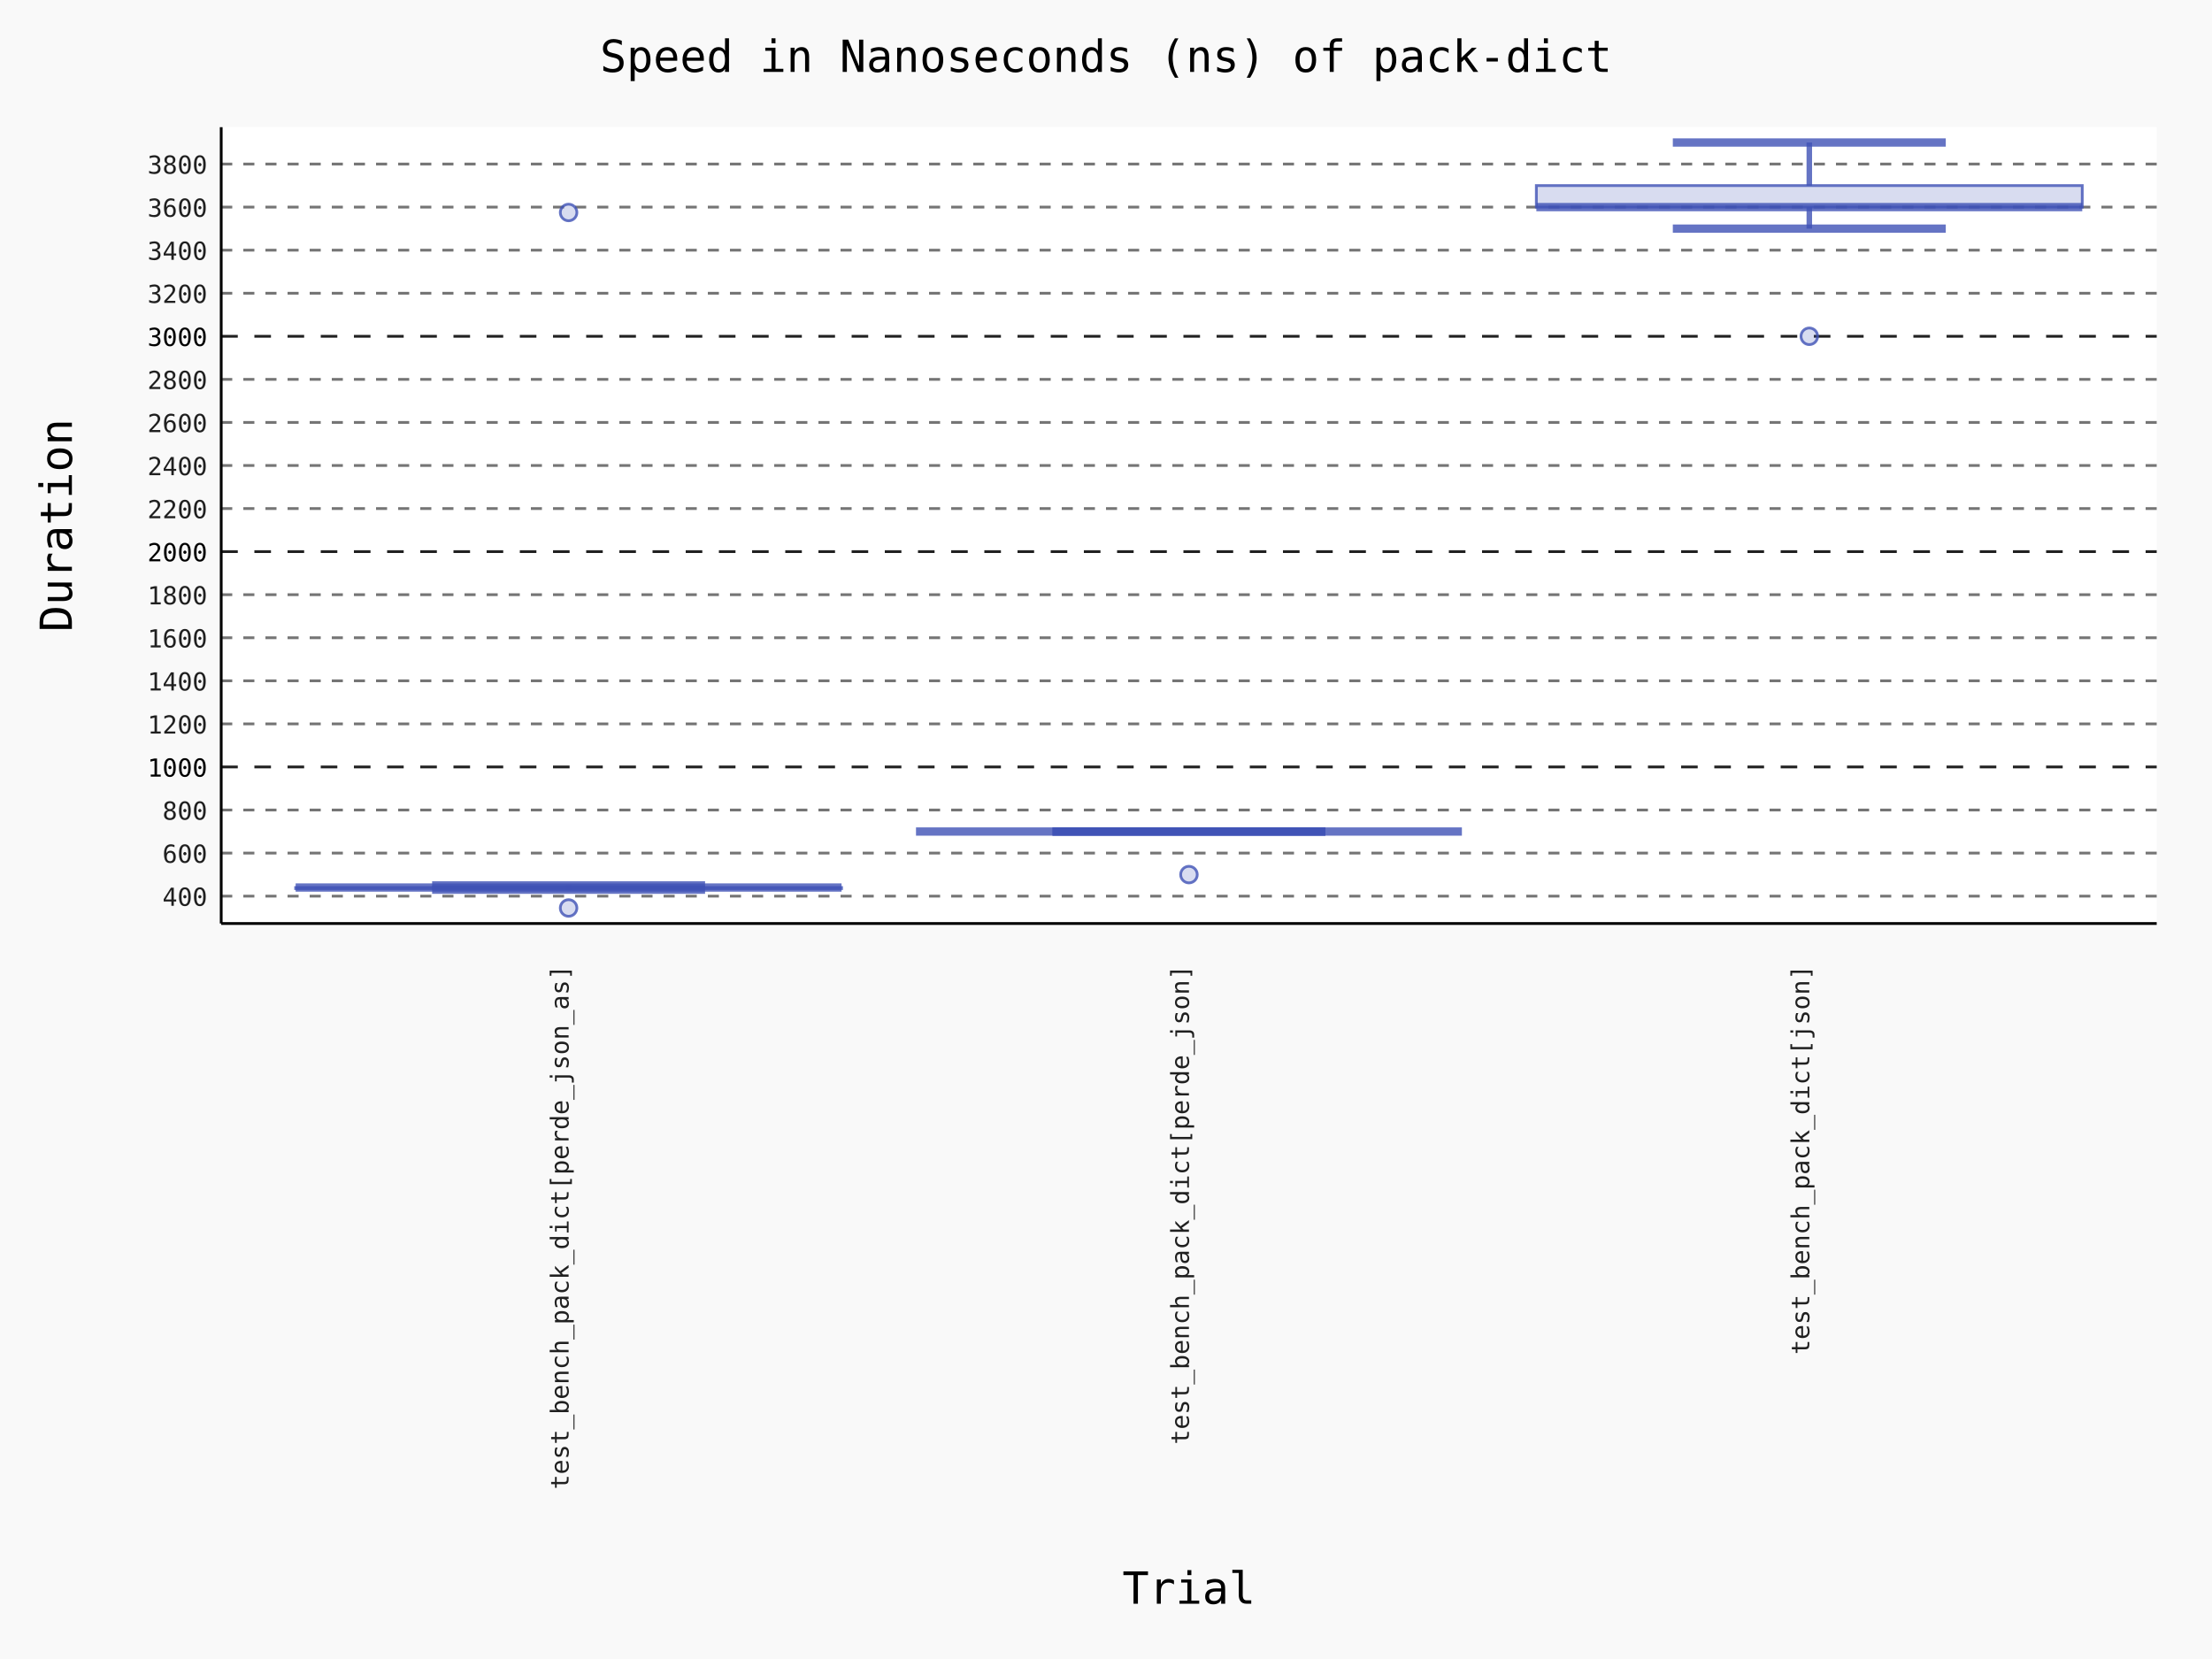
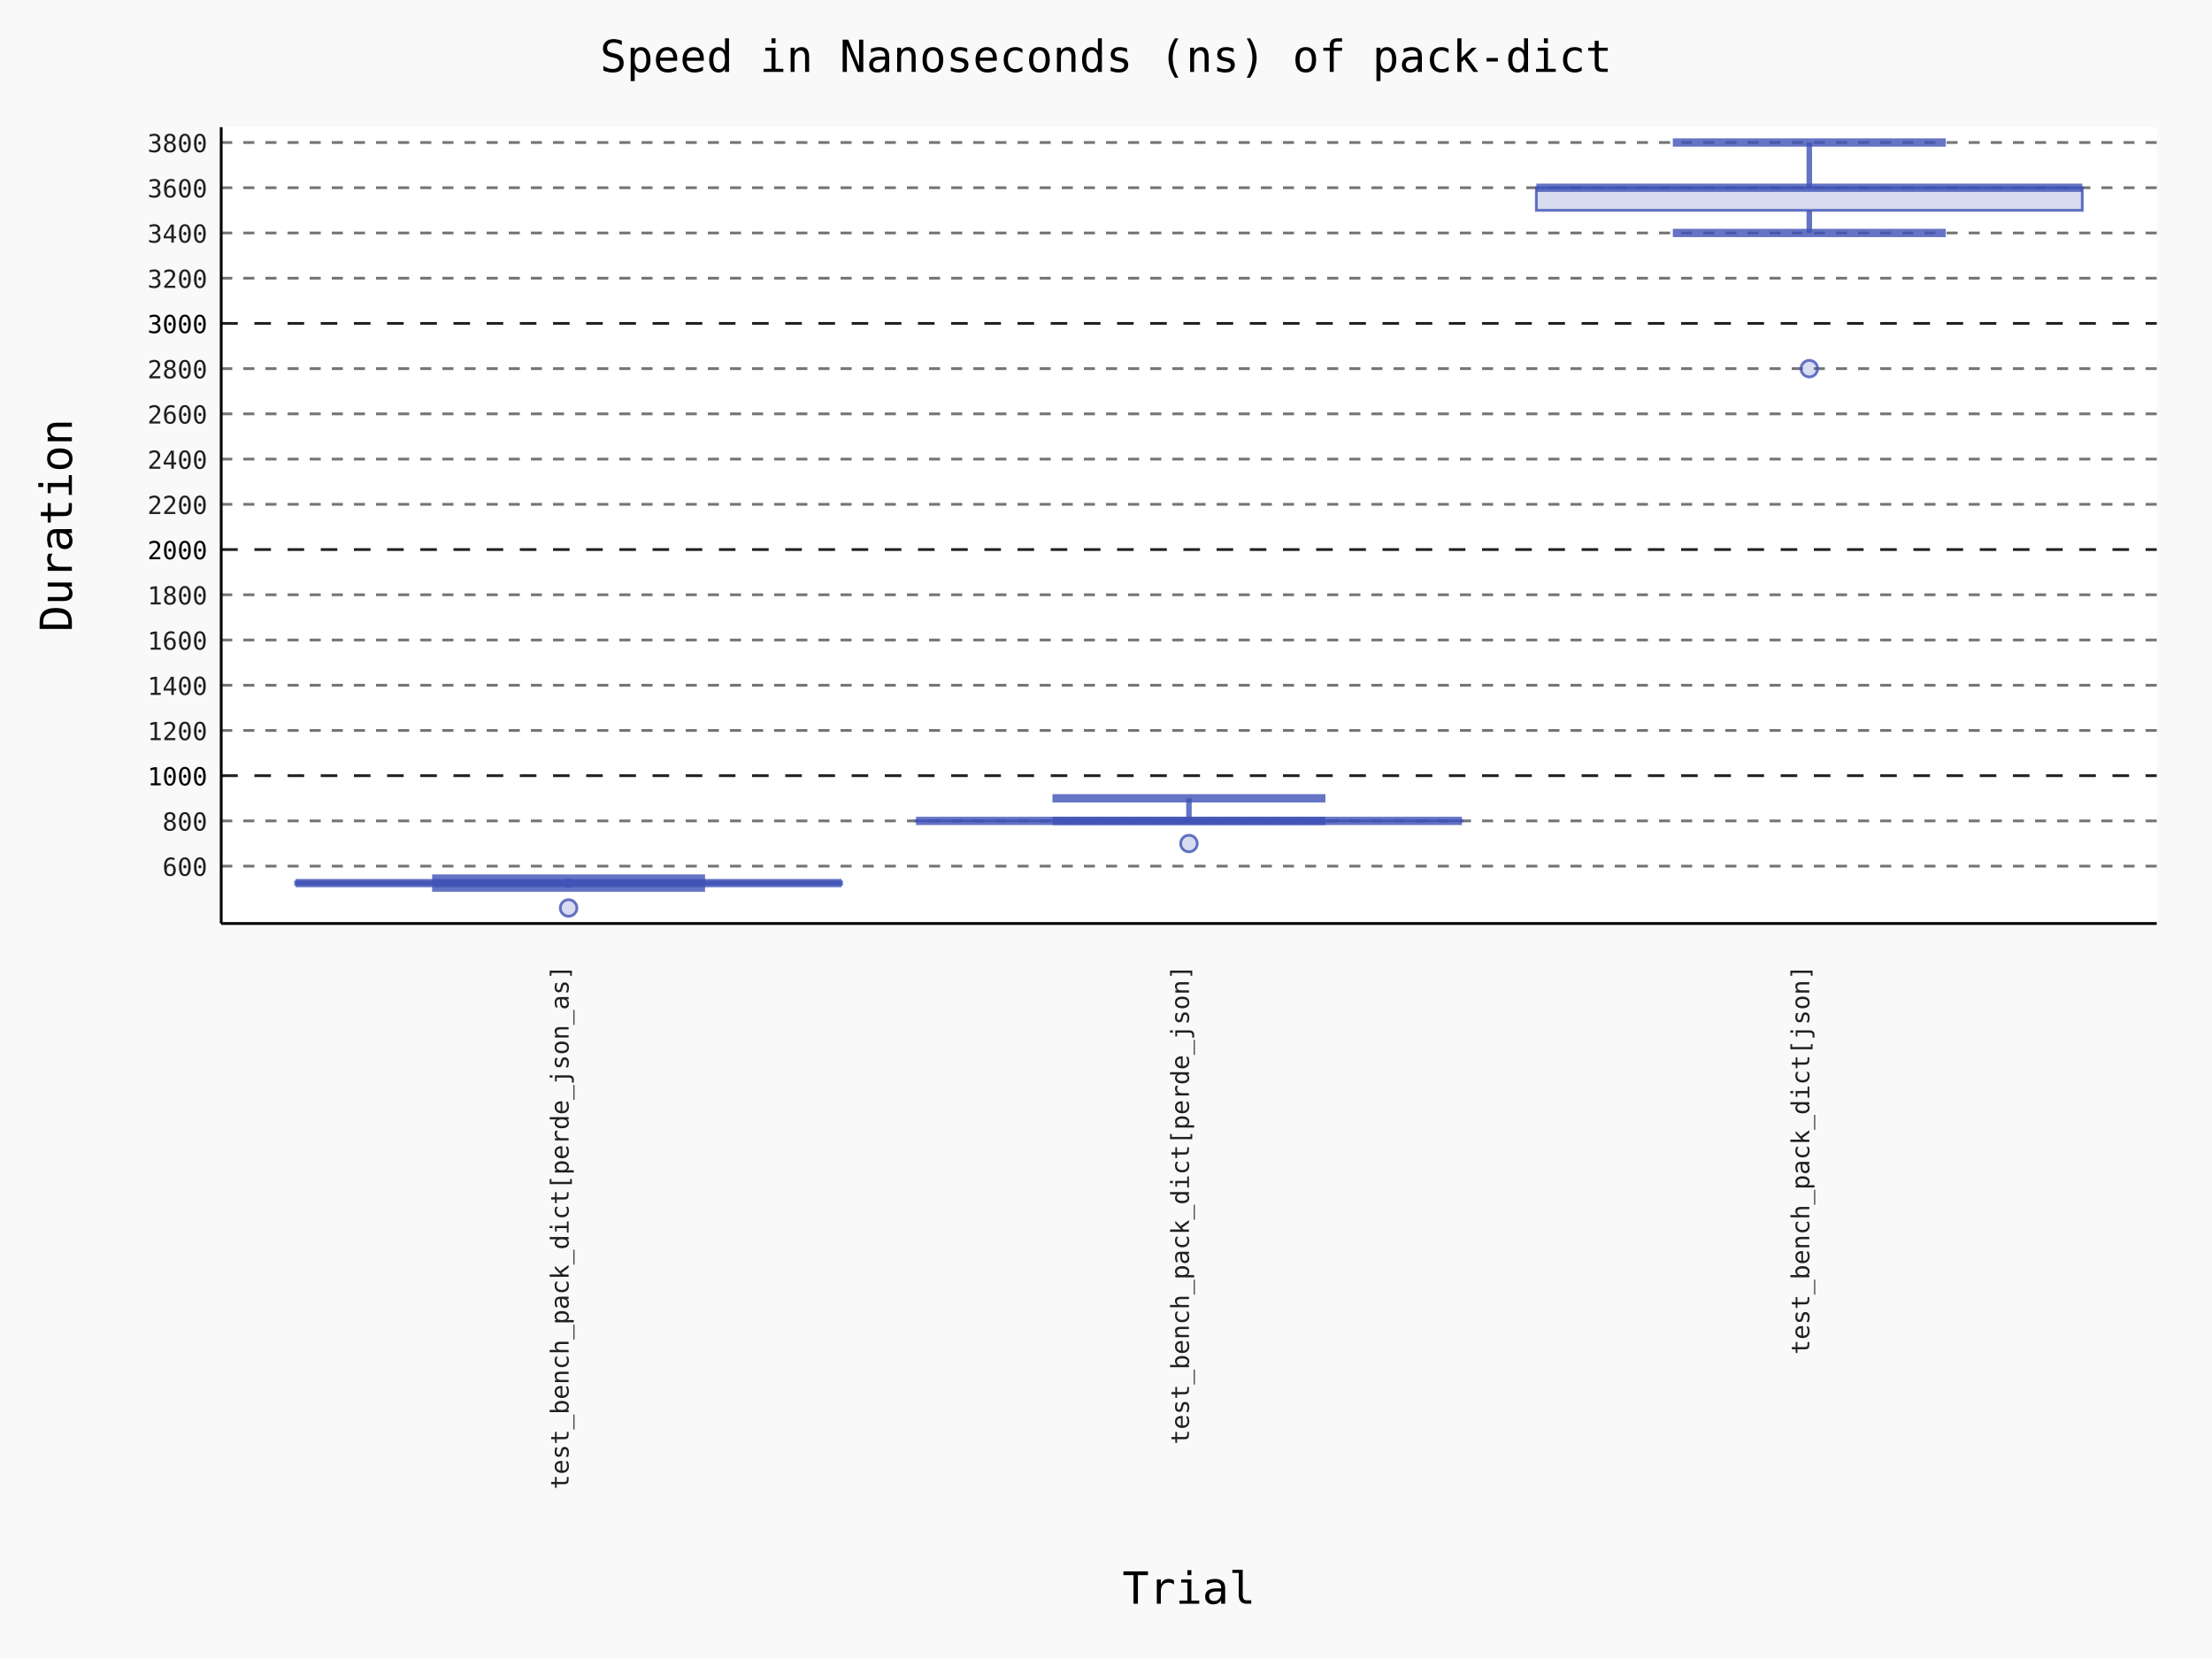
- <svg xmlns="http://www.w3.org/2000/svg" class="pygal-chart" id="chart-31943097-12bb-4db2-bc1d-b39670f446d2" viewBox="0 0 800 600">
+ <svg xmlns="http://www.w3.org/2000/svg" class="pygal-chart" id="chart-df8d7dcd-d5b7-458d-81ca-6d377846290e" viewBox="0 0 800 600">
  <defs>
-     <style type="text/css">#chart-31943097-12bb-4db2-bc1d-b39670f446d2{-webkit-user-select:none;-webkit-font-smoothing:antialiased;font-family:Consolas,"Deja Vu Sans Mono","Bitstream Vera Sans Mono","Courier New",monospace}#chart-31943097-12bb-4db2-bc1d-b39670f446d2 .title{font-family:Consolas,"Deja Vu Sans Mono","Bitstream Vera Sans Mono","Courier New",monospace;font-size:16px}#chart-31943097-12bb-4db2-bc1d-b39670f446d2 .legends .legend text{font-family:Consolas,"Deja Vu Sans Mono","Bitstream Vera Sans Mono","Courier New",monospace;font-size:14px}#chart-31943097-12bb-4db2-bc1d-b39670f446d2 .axis text{font-family:Consolas,"Deja Vu Sans Mono","Bitstream Vera Sans Mono","Courier New",monospace;font-size:10px}#chart-31943097-12bb-4db2-bc1d-b39670f446d2 .axis text.major{font-family:Consolas,"Deja Vu Sans Mono","Bitstream Vera Sans Mono","Courier New",monospace;font-size:10px}#chart-31943097-12bb-4db2-bc1d-b39670f446d2 .text-overlay text.value{font-family:Consolas,"Deja Vu Sans Mono","Bitstream Vera Sans Mono","Courier New",monospace;font-size:16px}#chart-31943097-12bb-4db2-bc1d-b39670f446d2 .text-overlay text.label{font-family:Consolas,"Deja Vu Sans Mono","Bitstream Vera Sans Mono","Courier New",monospace;font-size:10px}#chart-31943097-12bb-4db2-bc1d-b39670f446d2 .tooltip{font-family:Consolas,"Deja Vu Sans Mono","Bitstream Vera Sans Mono","Courier New",monospace;font-size:14px}#chart-31943097-12bb-4db2-bc1d-b39670f446d2 text.no_data{font-family:Consolas,"Deja Vu Sans Mono","Bitstream Vera Sans Mono","Courier New",monospace;font-size:64px}
- #chart-31943097-12bb-4db2-bc1d-b39670f446d2{background-color:rgba(249,249,249,1)}#chart-31943097-12bb-4db2-bc1d-b39670f446d2 path,#chart-31943097-12bb-4db2-bc1d-b39670f446d2 line,#chart-31943097-12bb-4db2-bc1d-b39670f446d2 rect,#chart-31943097-12bb-4db2-bc1d-b39670f446d2 circle{-webkit-transition:150ms;-moz-transition:150ms;transition:150ms}#chart-31943097-12bb-4db2-bc1d-b39670f446d2 .graph &gt; .background{fill:rgba(249,249,249,1)}#chart-31943097-12bb-4db2-bc1d-b39670f446d2 .plot &gt; .background{fill:rgba(255,255,255,1)}#chart-31943097-12bb-4db2-bc1d-b39670f446d2 .graph{fill:rgba(0,0,0,.87)}#chart-31943097-12bb-4db2-bc1d-b39670f446d2 text.no_data{fill:rgba(0,0,0,1)}#chart-31943097-12bb-4db2-bc1d-b39670f446d2 .title{fill:rgba(0,0,0,1)}#chart-31943097-12bb-4db2-bc1d-b39670f446d2 .legends .legend text{fill:rgba(0,0,0,.87)}#chart-31943097-12bb-4db2-bc1d-b39670f446d2 .legends .legend:hover text{fill:rgba(0,0,0,1)}#chart-31943097-12bb-4db2-bc1d-b39670f446d2 .axis .line{stroke:rgba(0,0,0,1)}#chart-31943097-12bb-4db2-bc1d-b39670f446d2 .axis .guide.line{stroke:rgba(0,0,0,.54)}#chart-31943097-12bb-4db2-bc1d-b39670f446d2 .axis .major.line{stroke:rgba(0,0,0,.87)}#chart-31943097-12bb-4db2-bc1d-b39670f446d2 .axis text.major{fill:rgba(0,0,0,1)}#chart-31943097-12bb-4db2-bc1d-b39670f446d2 .axis.y .guides:hover .guide.line,#chart-31943097-12bb-4db2-bc1d-b39670f446d2 .line-graph .axis.x .guides:hover .guide.line,#chart-31943097-12bb-4db2-bc1d-b39670f446d2 .stackedline-graph .axis.x .guides:hover .guide.line,#chart-31943097-12bb-4db2-bc1d-b39670f446d2 .xy-graph .axis.x .guides:hover .guide.line{stroke:rgba(0,0,0,1)}#chart-31943097-12bb-4db2-bc1d-b39670f446d2 .axis .guides:hover text{fill:rgba(0,0,0,1)}#chart-31943097-12bb-4db2-bc1d-b39670f446d2 .reactive{fill-opacity:.7;stroke-opacity:.8}#chart-31943097-12bb-4db2-bc1d-b39670f446d2 .ci{stroke:rgba(0,0,0,.87)}#chart-31943097-12bb-4db2-bc1d-b39670f446d2 .reactive.active,#chart-31943097-12bb-4db2-bc1d-b39670f446d2 .active .reactive{fill-opacity:.8;stroke-opacity:.9;stroke-width:4}#chart-31943097-12bb-4db2-bc1d-b39670f446d2 .ci .reactive.active{stroke-width:1.5}#chart-31943097-12bb-4db2-bc1d-b39670f446d2 .series text{fill:rgba(0,0,0,1)}#chart-31943097-12bb-4db2-bc1d-b39670f446d2 .tooltip rect{fill:rgba(255,255,255,1);stroke:rgba(0,0,0,1);-webkit-transition:opacity 150ms;-moz-transition:opacity 150ms;transition:opacity 150ms}#chart-31943097-12bb-4db2-bc1d-b39670f446d2 .tooltip .label{fill:rgba(0,0,0,.87)}#chart-31943097-12bb-4db2-bc1d-b39670f446d2 .tooltip .label{fill:rgba(0,0,0,.87)}#chart-31943097-12bb-4db2-bc1d-b39670f446d2 .tooltip .legend{font-size:.8em;fill:rgba(0,0,0,.54)}#chart-31943097-12bb-4db2-bc1d-b39670f446d2 .tooltip .x_label{font-size:.6em;fill:rgba(0,0,0,1)}#chart-31943097-12bb-4db2-bc1d-b39670f446d2 .tooltip .xlink{font-size:.5em;text-decoration:underline}#chart-31943097-12bb-4db2-bc1d-b39670f446d2 .tooltip .value{font-size:1.5em}#chart-31943097-12bb-4db2-bc1d-b39670f446d2 .bound{font-size:.5em}#chart-31943097-12bb-4db2-bc1d-b39670f446d2 .max-value{font-size:.75em;fill:rgba(0,0,0,.54)}#chart-31943097-12bb-4db2-bc1d-b39670f446d2 .map-element{fill:rgba(255,255,255,1);stroke:rgba(0,0,0,.54) !important}#chart-31943097-12bb-4db2-bc1d-b39670f446d2 .map-element .reactive{fill-opacity:inherit;stroke-opacity:inherit}#chart-31943097-12bb-4db2-bc1d-b39670f446d2 .color-0,#chart-31943097-12bb-4db2-bc1d-b39670f446d2 .color-0 a:visited{stroke:#3F51B5;fill:#3F51B5}#chart-31943097-12bb-4db2-bc1d-b39670f446d2 .color-1,#chart-31943097-12bb-4db2-bc1d-b39670f446d2 .color-1 a:visited{stroke:#3F51B5;fill:#3F51B5}#chart-31943097-12bb-4db2-bc1d-b39670f446d2 .color-2,#chart-31943097-12bb-4db2-bc1d-b39670f446d2 .color-2 a:visited{stroke:#3F51B5;fill:#3F51B5}#chart-31943097-12bb-4db2-bc1d-b39670f446d2 .text-overlay .color-0 text{fill:black}#chart-31943097-12bb-4db2-bc1d-b39670f446d2 .text-overlay .color-1 text{fill:black}#chart-31943097-12bb-4db2-bc1d-b39670f446d2 .text-overlay .color-2 text{fill:black}
- #chart-31943097-12bb-4db2-bc1d-b39670f446d2 text.no_data{text-anchor:middle}#chart-31943097-12bb-4db2-bc1d-b39670f446d2 .guide.line{fill:none}#chart-31943097-12bb-4db2-bc1d-b39670f446d2 .centered{text-anchor:middle}#chart-31943097-12bb-4db2-bc1d-b39670f446d2 .title{text-anchor:middle}#chart-31943097-12bb-4db2-bc1d-b39670f446d2 .legends .legend text{fill-opacity:1}#chart-31943097-12bb-4db2-bc1d-b39670f446d2 .axis.x text{text-anchor:middle}#chart-31943097-12bb-4db2-bc1d-b39670f446d2 .axis.x:not(.web) text[transform]{text-anchor:start}#chart-31943097-12bb-4db2-bc1d-b39670f446d2 .axis.x:not(.web) text[transform].backwards{text-anchor:end}#chart-31943097-12bb-4db2-bc1d-b39670f446d2 .axis.y text{text-anchor:end}#chart-31943097-12bb-4db2-bc1d-b39670f446d2 .axis.y text[transform].backwards{text-anchor:start}#chart-31943097-12bb-4db2-bc1d-b39670f446d2 .axis.y2 text{text-anchor:start}#chart-31943097-12bb-4db2-bc1d-b39670f446d2 .axis.y2 text[transform].backwards{text-anchor:end}#chart-31943097-12bb-4db2-bc1d-b39670f446d2 .axis .guide.line{stroke-dasharray:4,4}#chart-31943097-12bb-4db2-bc1d-b39670f446d2 .axis .major.guide.line{stroke-dasharray:6,6}#chart-31943097-12bb-4db2-bc1d-b39670f446d2 .horizontal .axis.y .guide.line,#chart-31943097-12bb-4db2-bc1d-b39670f446d2 .horizontal .axis.y2 .guide.line,#chart-31943097-12bb-4db2-bc1d-b39670f446d2 .vertical .axis.x .guide.line{opacity:0}#chart-31943097-12bb-4db2-bc1d-b39670f446d2 .horizontal .axis.always_show .guide.line,#chart-31943097-12bb-4db2-bc1d-b39670f446d2 .vertical .axis.always_show .guide.line{opacity:1 !important}#chart-31943097-12bb-4db2-bc1d-b39670f446d2 .axis.y .guides:hover .guide.line,#chart-31943097-12bb-4db2-bc1d-b39670f446d2 .axis.y2 .guides:hover .guide.line,#chart-31943097-12bb-4db2-bc1d-b39670f446d2 .axis.x .guides:hover .guide.line{opacity:1}#chart-31943097-12bb-4db2-bc1d-b39670f446d2 .axis .guides:hover text{opacity:1}#chart-31943097-12bb-4db2-bc1d-b39670f446d2 .nofill{fill:none}#chart-31943097-12bb-4db2-bc1d-b39670f446d2 .subtle-fill{fill-opacity:.2}#chart-31943097-12bb-4db2-bc1d-b39670f446d2 .dot{stroke-width:1px;fill-opacity:1}#chart-31943097-12bb-4db2-bc1d-b39670f446d2 .dot.active{stroke-width:5px}#chart-31943097-12bb-4db2-bc1d-b39670f446d2 .dot.negative{fill:transparent}#chart-31943097-12bb-4db2-bc1d-b39670f446d2 text,#chart-31943097-12bb-4db2-bc1d-b39670f446d2 tspan{stroke:none !important}#chart-31943097-12bb-4db2-bc1d-b39670f446d2 .series text.active{opacity:1}#chart-31943097-12bb-4db2-bc1d-b39670f446d2 .tooltip rect{fill-opacity:.95;stroke-width:.5}#chart-31943097-12bb-4db2-bc1d-b39670f446d2 .tooltip text{fill-opacity:1}#chart-31943097-12bb-4db2-bc1d-b39670f446d2 .showable{visibility:hidden}#chart-31943097-12bb-4db2-bc1d-b39670f446d2 .showable.shown{visibility:visible}#chart-31943097-12bb-4db2-bc1d-b39670f446d2 .gauge-background{fill:rgba(229,229,229,1);stroke:none}#chart-31943097-12bb-4db2-bc1d-b39670f446d2 .bg-lines{stroke:rgba(249,249,249,1);stroke-width:2px}
+     <style type="text/css">#chart-df8d7dcd-d5b7-458d-81ca-6d377846290e{-webkit-user-select:none;-webkit-font-smoothing:antialiased;font-family:Consolas,"Deja Vu Sans Mono","Bitstream Vera Sans Mono","Courier New",monospace}#chart-df8d7dcd-d5b7-458d-81ca-6d377846290e .title{font-family:Consolas,"Deja Vu Sans Mono","Bitstream Vera Sans Mono","Courier New",monospace;font-size:16px}#chart-df8d7dcd-d5b7-458d-81ca-6d377846290e .legends .legend text{font-family:Consolas,"Deja Vu Sans Mono","Bitstream Vera Sans Mono","Courier New",monospace;font-size:14px}#chart-df8d7dcd-d5b7-458d-81ca-6d377846290e .axis text{font-family:Consolas,"Deja Vu Sans Mono","Bitstream Vera Sans Mono","Courier New",monospace;font-size:10px}#chart-df8d7dcd-d5b7-458d-81ca-6d377846290e .axis text.major{font-family:Consolas,"Deja Vu Sans Mono","Bitstream Vera Sans Mono","Courier New",monospace;font-size:10px}#chart-df8d7dcd-d5b7-458d-81ca-6d377846290e .text-overlay text.value{font-family:Consolas,"Deja Vu Sans Mono","Bitstream Vera Sans Mono","Courier New",monospace;font-size:16px}#chart-df8d7dcd-d5b7-458d-81ca-6d377846290e .text-overlay text.label{font-family:Consolas,"Deja Vu Sans Mono","Bitstream Vera Sans Mono","Courier New",monospace;font-size:10px}#chart-df8d7dcd-d5b7-458d-81ca-6d377846290e .tooltip{font-family:Consolas,"Deja Vu Sans Mono","Bitstream Vera Sans Mono","Courier New",monospace;font-size:14px}#chart-df8d7dcd-d5b7-458d-81ca-6d377846290e text.no_data{font-family:Consolas,"Deja Vu Sans Mono","Bitstream Vera Sans Mono","Courier New",monospace;font-size:64px}
+ #chart-df8d7dcd-d5b7-458d-81ca-6d377846290e{background-color:rgba(249,249,249,1)}#chart-df8d7dcd-d5b7-458d-81ca-6d377846290e path,#chart-df8d7dcd-d5b7-458d-81ca-6d377846290e line,#chart-df8d7dcd-d5b7-458d-81ca-6d377846290e rect,#chart-df8d7dcd-d5b7-458d-81ca-6d377846290e circle{-webkit-transition:150ms;-moz-transition:150ms;transition:150ms}#chart-df8d7dcd-d5b7-458d-81ca-6d377846290e .graph &gt; .background{fill:rgba(249,249,249,1)}#chart-df8d7dcd-d5b7-458d-81ca-6d377846290e .plot &gt; .background{fill:rgba(255,255,255,1)}#chart-df8d7dcd-d5b7-458d-81ca-6d377846290e .graph{fill:rgba(0,0,0,.87)}#chart-df8d7dcd-d5b7-458d-81ca-6d377846290e text.no_data{fill:rgba(0,0,0,1)}#chart-df8d7dcd-d5b7-458d-81ca-6d377846290e .title{fill:rgba(0,0,0,1)}#chart-df8d7dcd-d5b7-458d-81ca-6d377846290e .legends .legend text{fill:rgba(0,0,0,.87)}#chart-df8d7dcd-d5b7-458d-81ca-6d377846290e .legends .legend:hover text{fill:rgba(0,0,0,1)}#chart-df8d7dcd-d5b7-458d-81ca-6d377846290e .axis .line{stroke:rgba(0,0,0,1)}#chart-df8d7dcd-d5b7-458d-81ca-6d377846290e .axis .guide.line{stroke:rgba(0,0,0,.54)}#chart-df8d7dcd-d5b7-458d-81ca-6d377846290e .axis .major.line{stroke:rgba(0,0,0,.87)}#chart-df8d7dcd-d5b7-458d-81ca-6d377846290e .axis text.major{fill:rgba(0,0,0,1)}#chart-df8d7dcd-d5b7-458d-81ca-6d377846290e .axis.y .guides:hover .guide.line,#chart-df8d7dcd-d5b7-458d-81ca-6d377846290e .line-graph .axis.x .guides:hover .guide.line,#chart-df8d7dcd-d5b7-458d-81ca-6d377846290e .stackedline-graph .axis.x .guides:hover .guide.line,#chart-df8d7dcd-d5b7-458d-81ca-6d377846290e .xy-graph .axis.x .guides:hover .guide.line{stroke:rgba(0,0,0,1)}#chart-df8d7dcd-d5b7-458d-81ca-6d377846290e .axis .guides:hover text{fill:rgba(0,0,0,1)}#chart-df8d7dcd-d5b7-458d-81ca-6d377846290e .reactive{fill-opacity:.7;stroke-opacity:.8}#chart-df8d7dcd-d5b7-458d-81ca-6d377846290e .ci{stroke:rgba(0,0,0,.87)}#chart-df8d7dcd-d5b7-458d-81ca-6d377846290e .reactive.active,#chart-df8d7dcd-d5b7-458d-81ca-6d377846290e .active .reactive{fill-opacity:.8;stroke-opacity:.9;stroke-width:4}#chart-df8d7dcd-d5b7-458d-81ca-6d377846290e .ci .reactive.active{stroke-width:1.5}#chart-df8d7dcd-d5b7-458d-81ca-6d377846290e .series text{fill:rgba(0,0,0,1)}#chart-df8d7dcd-d5b7-458d-81ca-6d377846290e .tooltip rect{fill:rgba(255,255,255,1);stroke:rgba(0,0,0,1);-webkit-transition:opacity 150ms;-moz-transition:opacity 150ms;transition:opacity 150ms}#chart-df8d7dcd-d5b7-458d-81ca-6d377846290e .tooltip .label{fill:rgba(0,0,0,.87)}#chart-df8d7dcd-d5b7-458d-81ca-6d377846290e .tooltip .label{fill:rgba(0,0,0,.87)}#chart-df8d7dcd-d5b7-458d-81ca-6d377846290e .tooltip .legend{font-size:.8em;fill:rgba(0,0,0,.54)}#chart-df8d7dcd-d5b7-458d-81ca-6d377846290e .tooltip .x_label{font-size:.6em;fill:rgba(0,0,0,1)}#chart-df8d7dcd-d5b7-458d-81ca-6d377846290e .tooltip .xlink{font-size:.5em;text-decoration:underline}#chart-df8d7dcd-d5b7-458d-81ca-6d377846290e .tooltip .value{font-size:1.5em}#chart-df8d7dcd-d5b7-458d-81ca-6d377846290e .bound{font-size:.5em}#chart-df8d7dcd-d5b7-458d-81ca-6d377846290e .max-value{font-size:.75em;fill:rgba(0,0,0,.54)}#chart-df8d7dcd-d5b7-458d-81ca-6d377846290e .map-element{fill:rgba(255,255,255,1);stroke:rgba(0,0,0,.54) !important}#chart-df8d7dcd-d5b7-458d-81ca-6d377846290e .map-element .reactive{fill-opacity:inherit;stroke-opacity:inherit}#chart-df8d7dcd-d5b7-458d-81ca-6d377846290e .color-0,#chart-df8d7dcd-d5b7-458d-81ca-6d377846290e .color-0 a:visited{stroke:#3F51B5;fill:#3F51B5}#chart-df8d7dcd-d5b7-458d-81ca-6d377846290e .color-1,#chart-df8d7dcd-d5b7-458d-81ca-6d377846290e .color-1 a:visited{stroke:#3F51B5;fill:#3F51B5}#chart-df8d7dcd-d5b7-458d-81ca-6d377846290e .color-2,#chart-df8d7dcd-d5b7-458d-81ca-6d377846290e .color-2 a:visited{stroke:#3F51B5;fill:#3F51B5}#chart-df8d7dcd-d5b7-458d-81ca-6d377846290e .text-overlay .color-0 text{fill:black}#chart-df8d7dcd-d5b7-458d-81ca-6d377846290e .text-overlay .color-1 text{fill:black}#chart-df8d7dcd-d5b7-458d-81ca-6d377846290e .text-overlay .color-2 text{fill:black}
+ #chart-df8d7dcd-d5b7-458d-81ca-6d377846290e text.no_data{text-anchor:middle}#chart-df8d7dcd-d5b7-458d-81ca-6d377846290e .guide.line{fill:none}#chart-df8d7dcd-d5b7-458d-81ca-6d377846290e .centered{text-anchor:middle}#chart-df8d7dcd-d5b7-458d-81ca-6d377846290e .title{text-anchor:middle}#chart-df8d7dcd-d5b7-458d-81ca-6d377846290e .legends .legend text{fill-opacity:1}#chart-df8d7dcd-d5b7-458d-81ca-6d377846290e .axis.x text{text-anchor:middle}#chart-df8d7dcd-d5b7-458d-81ca-6d377846290e .axis.x:not(.web) text[transform]{text-anchor:start}#chart-df8d7dcd-d5b7-458d-81ca-6d377846290e .axis.x:not(.web) text[transform].backwards{text-anchor:end}#chart-df8d7dcd-d5b7-458d-81ca-6d377846290e .axis.y text{text-anchor:end}#chart-df8d7dcd-d5b7-458d-81ca-6d377846290e .axis.y text[transform].backwards{text-anchor:start}#chart-df8d7dcd-d5b7-458d-81ca-6d377846290e .axis.y2 text{text-anchor:start}#chart-df8d7dcd-d5b7-458d-81ca-6d377846290e .axis.y2 text[transform].backwards{text-anchor:end}#chart-df8d7dcd-d5b7-458d-81ca-6d377846290e .axis .guide.line{stroke-dasharray:4,4}#chart-df8d7dcd-d5b7-458d-81ca-6d377846290e .axis .major.guide.line{stroke-dasharray:6,6}#chart-df8d7dcd-d5b7-458d-81ca-6d377846290e .horizontal .axis.y .guide.line,#chart-df8d7dcd-d5b7-458d-81ca-6d377846290e .horizontal .axis.y2 .guide.line,#chart-df8d7dcd-d5b7-458d-81ca-6d377846290e .vertical .axis.x .guide.line{opacity:0}#chart-df8d7dcd-d5b7-458d-81ca-6d377846290e .horizontal .axis.always_show .guide.line,#chart-df8d7dcd-d5b7-458d-81ca-6d377846290e .vertical .axis.always_show .guide.line{opacity:1 !important}#chart-df8d7dcd-d5b7-458d-81ca-6d377846290e .axis.y .guides:hover .guide.line,#chart-df8d7dcd-d5b7-458d-81ca-6d377846290e .axis.y2 .guides:hover .guide.line,#chart-df8d7dcd-d5b7-458d-81ca-6d377846290e .axis.x .guides:hover .guide.line{opacity:1}#chart-df8d7dcd-d5b7-458d-81ca-6d377846290e .axis .guides:hover text{opacity:1}#chart-df8d7dcd-d5b7-458d-81ca-6d377846290e .nofill{fill:none}#chart-df8d7dcd-d5b7-458d-81ca-6d377846290e .subtle-fill{fill-opacity:.2}#chart-df8d7dcd-d5b7-458d-81ca-6d377846290e .dot{stroke-width:1px;fill-opacity:1}#chart-df8d7dcd-d5b7-458d-81ca-6d377846290e .dot.active{stroke-width:5px}#chart-df8d7dcd-d5b7-458d-81ca-6d377846290e .dot.negative{fill:transparent}#chart-df8d7dcd-d5b7-458d-81ca-6d377846290e text,#chart-df8d7dcd-d5b7-458d-81ca-6d377846290e tspan{stroke:none !important}#chart-df8d7dcd-d5b7-458d-81ca-6d377846290e .series text.active{opacity:1}#chart-df8d7dcd-d5b7-458d-81ca-6d377846290e .tooltip rect{fill-opacity:.95;stroke-width:.5}#chart-df8d7dcd-d5b7-458d-81ca-6d377846290e .tooltip text{fill-opacity:1}#chart-df8d7dcd-d5b7-458d-81ca-6d377846290e .showable{visibility:hidden}#chart-df8d7dcd-d5b7-458d-81ca-6d377846290e .showable.shown{visibility:visible}#chart-df8d7dcd-d5b7-458d-81ca-6d377846290e .gauge-background{fill:rgba(229,229,229,1);stroke:none}#chart-df8d7dcd-d5b7-458d-81ca-6d377846290e .bg-lines{stroke:rgba(249,249,249,1);stroke-width:2px}
.tooltip .value{font-size:1em !important}.axis text{font-size:9px !important}</style>
  </defs>
  <g class="graph custombox-graph vertical">
    <rect class="background" height="600" width="800" x="0" y="0" />
    <g class="plot" transform="translate(80, 46)">
      <rect class="background" height="288.0" width="700.0" x="0" y="0" />
      <g class="axis y always_show">
        <path class="line" d="M0 288 h700" />
        <g class="guides">
-           <path class="guide line" d="M0 278.101 h700" />
-           <text class="" x="-5" y="281.601">400</text>
+           <path class="guide line" d="M0 267.25 h700" />
+           <text class="" x="-5" y="270.75">600</text>
        </g>
        <g class="guides">
-           <path class="guide line" d="M0 262.526 h700" />
-           <text class="" x="-5" y="266.026">600</text>
+           <path class="guide line" d="M0 250.893 h700" />
+           <text class="" x="-5" y="254.393">800</text>
        </g>
        <g class="guides">
-           <path class="guide line" d="M0 246.951 h700" />
-           <text class="" x="-5" y="250.451">800</text>
+           <path class="major guide line" d="M0 234.536 h700" />
+           <text class="major" x="-5" y="238.036">1000</text>
        </g>
        <g class="guides">
-           <path class="major guide line" d="M0 231.376 h700" />
-           <text class="major" x="-5" y="234.876">1000</text>
+           <path class="guide line" d="M0 218.179 h700" />
+           <text class="" x="-5" y="221.679">1200</text>
        </g>
        <g class="guides">
-           <path class="guide line" d="M0 215.801 h700" />
-           <text class="" x="-5" y="219.301">1200</text>
+           <path class="guide line" d="M0 201.822 h700" />
+           <text class="" x="-5" y="205.322">1400</text>
        </g>
        <g class="guides">
-           <path class="guide line" d="M0 200.226 h700" />
-           <text class="" x="-5" y="203.726">1400</text>
+           <path class="guide line" d="M0 185.465 h700" />
+           <text class="" x="-5" y="188.965">1600</text>
        </g>
        <g class="guides">
-           <path class="guide line" d="M0 184.651 h700" />
-           <text class="" x="-5" y="188.151">1600</text>
+           <path class="guide line" d="M0 169.108 h700" />
+           <text class="" x="-5" y="172.608">1800</text>
        </g>
        <g class="guides">
-           <path class="guide line" d="M0 169.076 h700" />
-           <text class="" x="-5" y="172.576">1800</text>
+           <path class="major guide line" d="M0 152.751 h700" />
+           <text class="major" x="-5" y="156.251">2000</text>
        </g>
        <g class="guides">
-           <path class="major guide line" d="M0 153.501 h700" />
-           <text class="major" x="-5" y="157.001">2000</text>
+           <path class="guide line" d="M0 136.394 h700" />
+           <text class="" x="-5" y="139.894">2200</text>
        </g>
        <g class="guides">
-           <path class="guide line" d="M0 137.926 h700" />
-           <text class="" x="-5" y="141.426">2200</text>
+           <path class="guide line" d="M0 120.037 h700" />
+           <text class="" x="-5" y="123.537">2400</text>
        </g>
        <g class="guides">
-           <path class="guide line" d="M0 122.351 h700" />
-           <text class="" x="-5" y="125.851">2400</text>
+           <path class="guide line" d="M0 103.68 h700" />
+           <text class="" x="-5" y="107.18">2600</text>
        </g>
        <g class="guides">
-           <path class="guide line" d="M0 106.776 h700" />
-           <text class="" x="-5" y="110.276">2600</text>
+           <path class="guide line" d="M0 87.323 h700" />
+           <text class="" x="-5" y="90.823">2800</text>
        </g>
        <g class="guides">
-           <path class="guide line" d="M0 91.201 h700" />
-           <text class="" x="-5" y="94.701">2800</text>
+           <path class="major guide line" d="M0 70.966 h700" />
+           <text class="major" x="-5" y="74.466">3000</text>
        </g>
        <g class="guides">
-           <path class="major guide line" d="M0 75.626 h700" />
-           <text class="major" x="-5" y="79.126">3000</text>
+           <path class="guide line" d="M0 54.609 h700" />
+           <text class="" x="-5" y="58.109">3200</text>
        </g>
        <g class="guides">
-           <path class="guide line" d="M0 60.051 h700" />
-           <text class="" x="-5" y="63.551">3200</text>
+           <path class="guide line" d="M0 38.252 h700" />
+           <text class="" x="-5" y="41.752">3400</text>
        </g>
        <g class="guides">
-           <path class="guide line" d="M0 44.476 h700" />
-           <text class="" x="-5" y="47.976">3400</text>
+           <path class="guide line" d="M0 21.895 h700" />
+           <text class="" x="-5" y="25.395">3600</text>
        </g>
        <g class="guides">
-           <path class="guide line" d="M0 28.901 h700" />
-           <text class="" x="-5" y="32.401">3600</text>
-         </g>
-         <g class="guides">
-           <path class="guide line" d="M0 13.326 h700" />
-           <text class="" x="-5" y="16.826">3800</text>
+           <path class="guide line" d="M0 5.538 h700" />
+           <text class="" x="-5" y="9.038">3800</text>
        </g>
      </g>
      <g class="axis x">
        <path class="line" d="M0 0 v288" />
        <g class="guides">
          <path class="guide line" d="M125.641 0 v288" />
          <text class="backwards" transform="rotate(270 125.641 303)" x="125.641" y="303.0">test_bench_pack_dict[perde_json_as]</text>
        </g>
        <g class="guides">
          <path class="guide line" d="M350 0 v288" />
          <text class="backwards" transform="rotate(270 350 303)" x="350.0" y="303.0">test_bench_pack_dict[perde_json]</text>
        </g>
        <g class="guides">
          <path class="guide line" d="M574.359 0 v288" />
          <text class="backwards" transform="rotate(270 574.359 303)" x="574.359" y="303.0">test_bench_pack_dict[json]</text>
        </g>
      </g>
      <g class="series serie-0 color-0">
        <g class="boxes">
          <g class="box">
-             <path class="reactive tooltip-trigger" d="M76.282 275.764 L175 275.764" stroke-width="3" />
-             <path class="reactive tooltip-trigger" d="M26.923 274.986 L224.359 274.986" stroke-width="3" />
-             <path class="reactive tooltip-trigger" d="M76.282 274.207 L175 274.207" stroke-width="3" />
-             <path class="reactive tooltip-trigger" d="M125.641 275.764 L125.641 275.375" stroke-width="2" />
-             <path class="reactive tooltip-trigger" d="M125.641 274.207 L125.641 274.986" stroke-width="2" />
-             <rect class="subtle-fill reactive tooltip-trigger" height="0.389" width="197.436" x="26.923" y="274.986" />
-             <circle class="subtle-fill reactive tooltip-trigger" cx="125.641" cy="282.384" r="3" />
-             <circle class="subtle-fill reactive tooltip-trigger" cx="125.641" cy="30.848" r="3" />
+             <path class="reactive tooltip-trigger" d="M76.282 275.019 L175 275.019" stroke-width="3" />
+             <path class="reactive tooltip-trigger" d="M26.923 273.383 L224.359 273.383" stroke-width="3" />
+             <path class="reactive tooltip-trigger" d="M76.282 271.748 L175 271.748" stroke-width="3" />
+             <path class="reactive tooltip-trigger" d="M125.641 275.019 L125.641 273.792" stroke-width="2" />
+             <path class="reactive tooltip-trigger" d="M125.641 271.748 L125.641 272.975" stroke-width="2" />
+             <rect class="subtle-fill reactive tooltip-trigger" height="0.818" width="197.436" x="26.923" y="272.975" />
+             <circle class="subtle-fill reactive tooltip-trigger" cx="125.641" cy="282.38" r="3" />
+             <circle class="subtle-fill reactive tooltip-trigger" cx="125.641" cy="-553.051" r="3" />
          </g>
        </g>
      </g>
      <g class="series serie-1 color-1">
        <g class="boxes">
          <g class="box">
-             <path class="reactive tooltip-trigger" d="M300.641 254.738 L399.359 254.738" stroke-width="3" />
-             <path class="reactive tooltip-trigger" d="M251.282 254.738 L448.718 254.738" stroke-width="3" />
-             <path class="reactive tooltip-trigger" d="M300.641 254.738 L399.359 254.738" stroke-width="3" />
-             <path class="reactive tooltip-trigger" d="M350 254.738 L350 254.738" stroke-width="2" />
-             <path class="reactive tooltip-trigger" d="M350 254.738 L350 254.738" stroke-width="2" />
-             <rect class="subtle-fill reactive tooltip-trigger" height="0.0" width="197.436" x="251.282" y="254.738" />
-             <circle class="subtle-fill reactive tooltip-trigger" cx="350.0" cy="270.313" r="3" />
-             <circle class="subtle-fill reactive tooltip-trigger" cx="350.0" cy="-8366.011" r="3" />
+             <path class="reactive tooltip-trigger" d="M300.641 250.895 L399.359 250.895" stroke-width="3" />
+             <path class="reactive tooltip-trigger" d="M251.282 250.892 L448.718 250.892" stroke-width="3" />
+             <path class="reactive tooltip-trigger" d="M300.641 242.716 L399.359 242.716" stroke-width="3" />
+             <path class="reactive tooltip-trigger" d="M350 250.895 L350 250.895" stroke-width="2" />
+             <path class="reactive tooltip-trigger" d="M350 242.716 L350 250.892" stroke-width="2" />
+             <rect class="subtle-fill reactive tooltip-trigger" height="0.002" width="197.436" x="251.282" y="250.892" />
+             <circle class="subtle-fill reactive tooltip-trigger" cx="350.0" cy="259.073" r="3" />
+             <circle class="subtle-fill reactive tooltip-trigger" cx="350.0" cy="-11460.679" r="3" />
          </g>
        </g>
      </g>
      <g class="series serie-2 color-2">
        <g class="boxes">
          <g class="box">
-             <path class="reactive tooltip-trigger" d="M525 36.688 L623.718 36.688" stroke-width="3" />
-             <path class="reactive tooltip-trigger" d="M475.641 28.901 L673.077 28.901" stroke-width="3" />
-             <path class="reactive tooltip-trigger" d="M525 5.539 L623.718 5.539" stroke-width="3" />
-             <path class="reactive tooltip-trigger" d="M574.359 36.688 L574.359 28.901" stroke-width="2" />
-             <path class="reactive tooltip-trigger" d="M574.359 5.539 L574.359 21.114" stroke-width="2" />
-             <rect class="subtle-fill reactive tooltip-trigger" height="7.787" width="197.436" x="475.641" y="21.114" />
-             <circle class="subtle-fill reactive tooltip-trigger" cx="574.359" cy="75.626" r="3" />
-             <circle class="subtle-fill reactive tooltip-trigger" cx="574.359" cy="-4908.367" r="3" />
+             <path class="reactive tooltip-trigger" d="M525 38.253 L623.718 38.253" stroke-width="3" />
+             <path class="reactive tooltip-trigger" d="M475.641 21.896 L673.077 21.896" stroke-width="3" />
+             <path class="reactive tooltip-trigger" d="M525 5.538 L623.718 5.538" stroke-width="3" />
+             <path class="reactive tooltip-trigger" d="M574.359 38.253 L574.359 30.072" stroke-width="2" />
+             <path class="reactive tooltip-trigger" d="M574.359 5.538 L574.359 21.896" stroke-width="2" />
+             <rect class="subtle-fill reactive tooltip-trigger" height="8.176" width="197.436" x="475.641" y="21.896" />
+             <circle class="subtle-fill reactive tooltip-trigger" cx="574.359" cy="87.324" r="3" />
+             <circle class="subtle-fill reactive tooltip-trigger" cx="574.359" cy="-5106.008" r="3" />
          </g>
        </g>
      </g>
    </g>
    <g class="titles">
      <text class="title plot_title" x="400.0" y="26">Speed in Nanoseconds (ns) of pack-dict</text>
      <text class="title" x="430.0" y="580.0">Trial</text>
      <text class="title" transform="rotate(-90 0 190)" x="0" y="216.0">Duration</text>
    </g>
    <g class="plot overlay" transform="translate(80, 46)">
      <g class="series serie-0 color-0" />
      <g class="series serie-1 color-1" />
      <g class="series serie-2 color-2" />
    </g>
    <g class="plot text-overlay" transform="translate(80, 46)">
      <g class="series serie-0 color-0" />
      <g class="series serie-1 color-1" />
      <g class="series serie-2 color-2" />
    </g>
    <g class="plot tooltip-overlay" transform="translate(80, 46)">
      <g class="tooltip" style="opacity: 0" transform="translate(0 0)">
        <rect class="tooltip-box" height="0" rx="0" ry="0" width="0" />
        <g class="text" />
      </g>
    </g>
  </g>
</svg>
